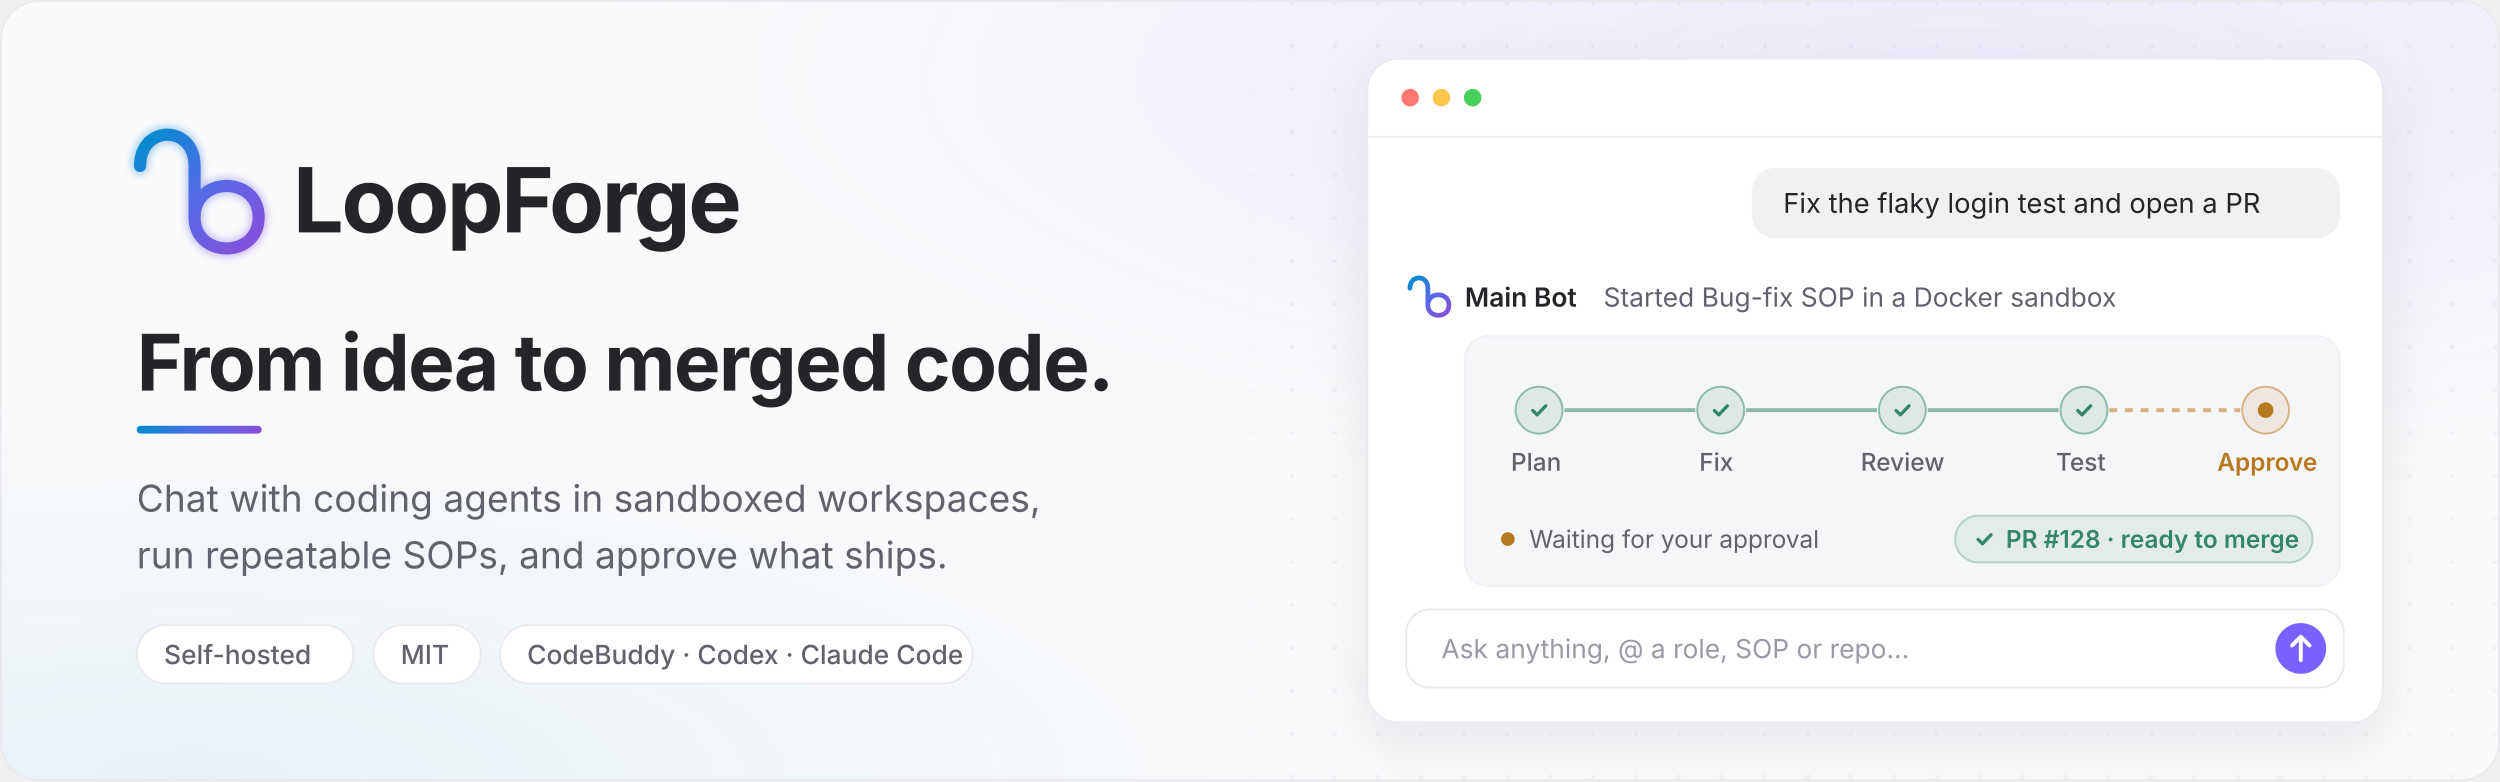
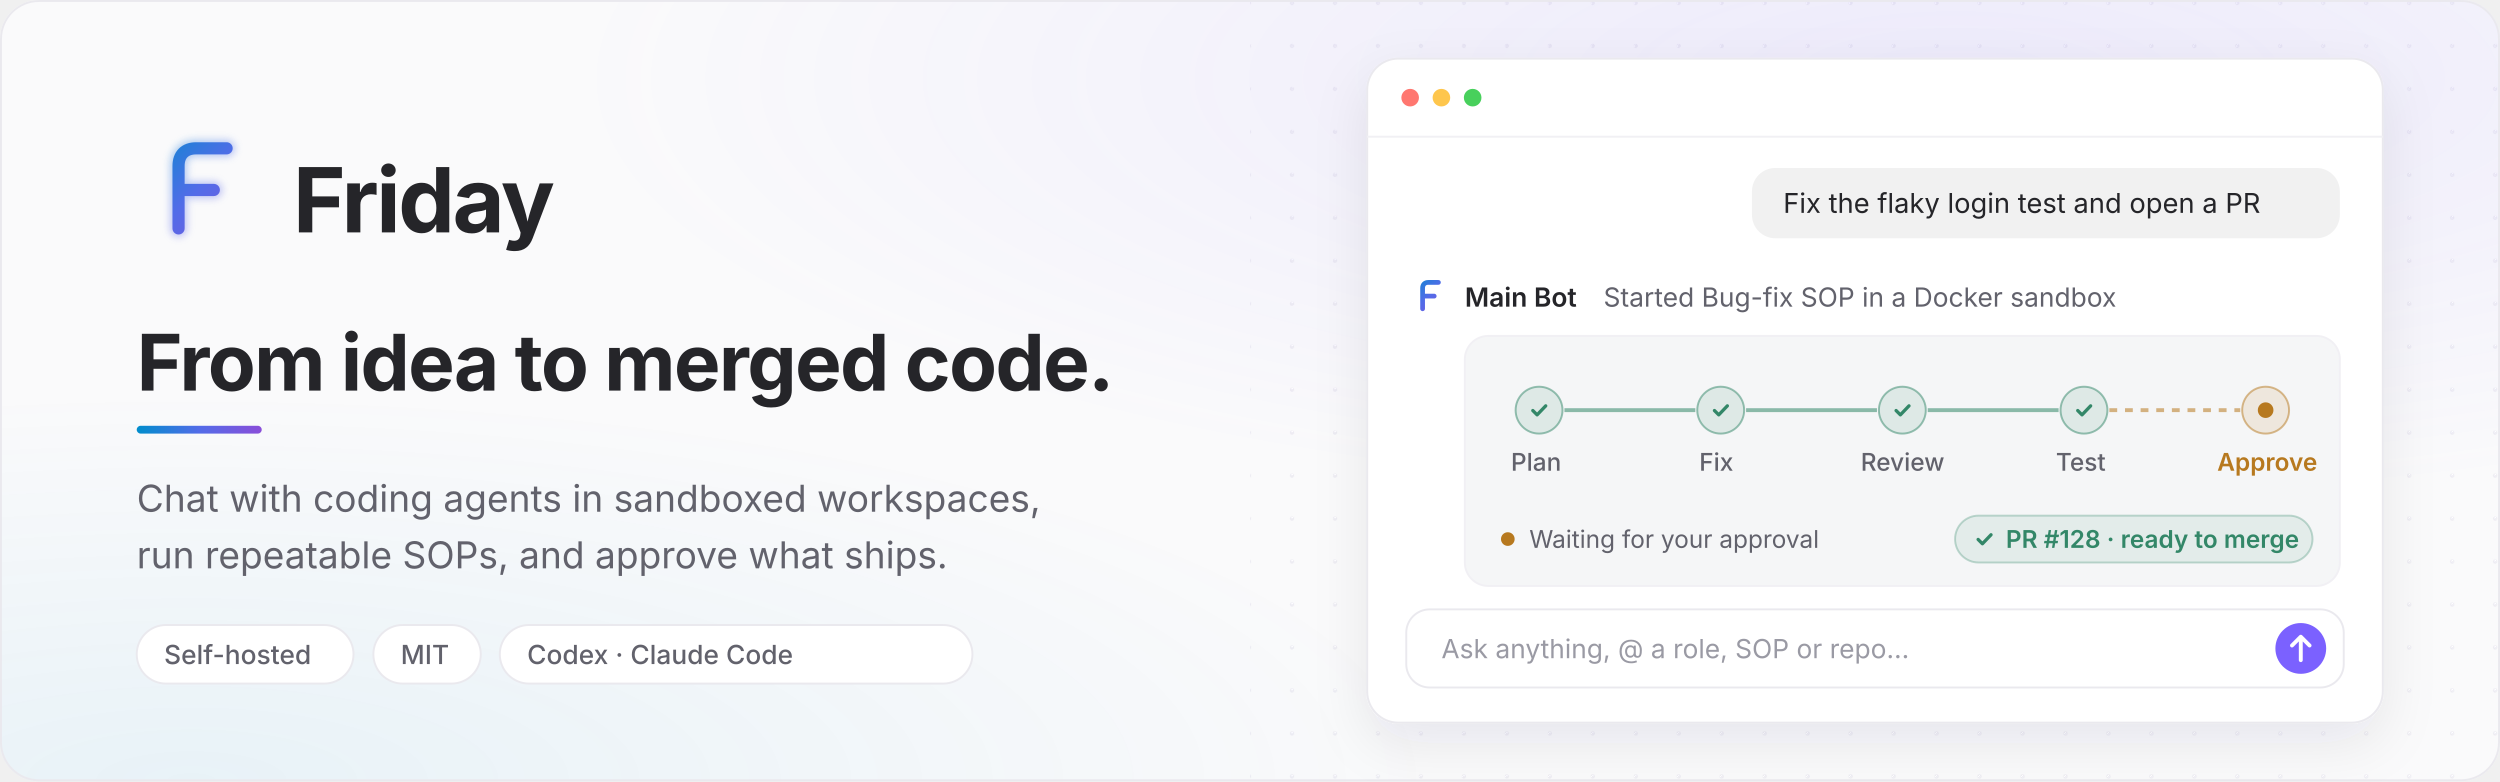
<svg xmlns="http://www.w3.org/2000/svg" width="1280" height="400" viewBox="0 0 1280 400" role="img" aria-labelledby="title">
  <defs>
    <linearGradient id="mark" x1="19" y1="20" x2="93" y2="93" gradientUnits="userSpaceOnUse">
      <stop stop-color="#008dcc" />
      <stop offset=".48" stop-color="#526ce8" />
      <stop offset="1" stop-color="#8a4ed9" />
    </linearGradient>
    <linearGradient id="ink" x1="0" x2="1">
      <stop stop-color="#008dcc" />
      <stop offset=".5" stop-color="#526ce8" />
      <stop offset="1" stop-color="#8a4ed9" />
    </linearGradient>
    <radialGradient id="g1" cx="0.78" cy="0.1" r="0.55">
      <stop stop-color="#7b61ff" stop-opacity=".10" />
      <stop offset="1" stop-color="#7b61ff" stop-opacity="0" />
    </radialGradient>
    <radialGradient id="g2" cx="0.08" cy="1" r="0.5">
      <stop stop-color="#008dcc" stop-opacity=".07" />
      <stop offset="1" stop-color="#008dcc" stop-opacity="0" />
    </radialGradient>
    <pattern id="dots" width="22" height="22" patternUnits="userSpaceOnUse">
      <circle cx="1.5" cy="1.5" r="1.1" fill="#ecebf1" />
    </pattern>
    <filter id="shadow" x="-10%" y="-10%" width="120%" height="130%">
      <feDropShadow dx="0" dy="10" stdDeviation="14" flood-color="#1b1540" flood-opacity=".08" />
    </filter>
    <filter id="blur" x="-60%" y="-60%" width="220%" height="220%">
      <feGaussianBlur stdDeviation="2.4" />
    </filter>
    <clipPath id="frame">
      <rect width="1280" height="400" rx="20" />
    </clipPath>
  </defs>
  <g clip-path="url(#frame)">
    <rect width="1280" height="400" fill="#fafafb" />
    <rect x="640" width="640" height="400" fill="url(#dots)" opacity=".9" />
    <rect width="1280" height="400" fill="url(#g1)" />
    <rect width="1280" height="400" fill="url(#g2)" />
  </g>
  <rect x=".5" y=".5" width="1279" height="399" rx="19.5" fill="none" stroke="#eae9ee" />
  <g font-family="Inter, -apple-system, BlinkMacSystemFont, 'Segoe UI', 'PingFang SC', 'Noto Sans SC', 'Microsoft YaHei', sans-serif">
    <g transform="translate(66 62) scale(.82) translate(-12 -12)">
-       <path d="M53 72 C53 59 63 52.5 73 52.5 C83 52.5 93 59 93 72 C93 85 83 91.5 73 91.5 C63 91.5 53 85 53 72 C53 66.667 53 61.333 53 56 C53 50.667 53 45.333 53 40 C53 27 44.5 20.5 36 20.5 C27.5 20.5 19 27 19 40" stroke="url(#mark)" stroke-width="11" stroke-linecap="round" fill="none" opacity=".35" filter="url(#blur)" />
-       <path d="M53 72 C53 59 63 52.5 73 52.5 C83 52.5 93 59 93 72 C93 85 83 91.5 73 91.5 C63 91.5 53 85 53 72 C53 66.667 53 61.333 53 56 C53 50.667 53 45.333 53 40 C53 27 44.5 20.5 36 20.5 C27.5 20.5 19 27 19 40" stroke="url(#mark)" stroke-width="7.6" stroke-linecap="round" stroke-linejoin="round" fill="none" />
+       <path d="M43 79 V40 C43 33 47 29 54 29 H73 M43 55 H65" stroke="url(#mark)" stroke-width="11" stroke-linecap="round" fill="none" opacity=".35" filter="url(#blur)" />
+       <path d="M43 79 V40 C43 33 47 29 54 29 H73 M43 55 H65" stroke="url(#mark)" stroke-width="7.6" stroke-linecap="round" stroke-linejoin="round" fill="none" />
    </g>
-     <text x="150" y="119" fill="#252529" font-size="46" font-weight="700" letter-spacing="-1.2">LoopForge</text>
+     <text x="150" y="119" fill="#252529" font-size="46" font-weight="700" letter-spacing="-1.2">Friday</text>
    <text x="70" y="200" fill="#252529" font-size="40" font-weight="650" letter-spacing="-.8">From idea to merged code.</text>
    <rect x="70" y="218" width="64" height="4" rx="2" fill="url(#ink)" />
    <text x="70" y="262" fill="#62626c" font-size="19">Chat with coding agents in sandboxed workspaces,</text>
    <text x="70" y="291" fill="#62626c" font-size="19">run repeatable SOPs, and approve what ships.</text>
    <rect x="70" y="320" width="111" height="30" rx="15" fill="#ffffff" stroke="#eae9ee" />
    <text x="84" y="340" fill="#62626c" font-size="13.5" font-weight="500">Self-hosted</text>
    <rect x="191.16" y="320" width="55" height="30" rx="15" fill="#ffffff" stroke="#eae9ee" />
    <text x="205.16" y="340" fill="#62626c" font-size="13.5" font-weight="500">MIT</text>
    <rect x="255.89" y="320" width="242" height="30" rx="15" fill="#ffffff" stroke="#eae9ee" />
-     <text x="269.89" y="340" fill="#62626c" font-size="13.5" font-weight="500">CodeBuddy · Codex · Claude Code</text>
+     <text x="269.89" y="340" fill="#62626c" font-size="13.5" font-weight="500">Codex · Claude Code</text>
    <g filter="url(#shadow)">
      <rect x="700" y="30" width="520" height="340" rx="16" fill="#ffffff" stroke="#eae9ee" />
    </g>
    <circle cx="722" cy="50" r="4.5" fill="#ff5f57" opacity=".85" />
    <circle cx="738" cy="50" r="4.5" fill="#febc2e" opacity=".85" />
    <circle cx="754" cy="50" r="4.5" fill="#28c840" opacity=".85" />
    <path d="M700 70h520" stroke="#f1f0f4" />
    <rect x="897" y="86" width="301" height="36" rx="12" fill="#f1f1f1" />
    <text x="913" y="109" fill="#252529" font-size="14">Fix the flaky login test and open a PR</text>
    <g transform="translate(720 140) scale(.27) translate(-12 -12)">
-       <path d="M53 72 C53 59 63 52.5 73 52.5 C83 52.5 93 59 93 72 C93 85 83 91.5 73 91.5 C63 91.5 53 85 53 72 C53 66.667 53 61.333 53 56 C53 50.667 53 45.333 53 40 C53 27 44.5 20.5 36 20.5 C27.5 20.5 19 27 19 40" stroke="url(#mark)" stroke-width="9" stroke-linecap="round" fill="none" />
+       <path d="M43 79 V40 C43 33 47 29 54 29 H73 M43 55 H65" stroke="url(#mark)" stroke-width="9" stroke-linecap="round" fill="none" />
    </g>
    <text x="750" y="157" fill="#252529" font-size="13.5" font-weight="600">Main Bot</text>
    <text x="821" y="157" fill="#62626c" font-size="13.5">Started Bug-fix SOP in a Docker sandbox</text>
    <rect x="750" y="172" width="448" height="128" rx="12" fill="#f5f6f7" stroke="#f1f0f4" />
    <path d="M801.0 210H868.0" stroke="#338768" stroke-opacity=".55" stroke-width="2" />
    <path d="M894.0 210H961.0" stroke="#338768" stroke-opacity=".55" stroke-width="2" />
    <path d="M987.0 210H1054.0" stroke="#338768" stroke-opacity=".55" stroke-width="2" />
    <path d="M1080.0 210H1147.0" stroke="#b7791f" stroke-opacity=".55" stroke-width="2" stroke-dasharray="4 4" />
    <circle cx="788.0" cy="210" r="12" fill="#338768" fill-opacity=".12" stroke="#338768" stroke-opacity=".5" />
    <path d="M784.8 210.2l2.2 2.2 4.4-4.6" fill="none" stroke="#338768" stroke-width="1.7" stroke-linecap="round" stroke-linejoin="round" />
    <text x="773.6" y="241" fill="#62626c" font-size="12.5" font-weight="500">Plan</text>
    <circle cx="881.0" cy="210" r="12" fill="#338768" fill-opacity=".12" stroke="#338768" stroke-opacity=".5" />
    <path d="M877.8 210.2l2.2 2.2 4.4-4.6" fill="none" stroke="#338768" stroke-width="1.7" stroke-linecap="round" stroke-linejoin="round" />
    <text x="870.0" y="241" fill="#62626c" font-size="12.5" font-weight="500">Fix</text>
    <circle cx="974.0" cy="210" r="12" fill="#338768" fill-opacity=".12" stroke="#338768" stroke-opacity=".5" />
    <path d="M970.8 210.2l2.2 2.2 4.4-4.6" fill="none" stroke="#338768" stroke-width="1.7" stroke-linecap="round" stroke-linejoin="round" />
    <text x="952.7" y="241" fill="#62626c" font-size="12.5" font-weight="500">Review</text>
    <circle cx="1067.0" cy="210" r="12" fill="#338768" fill-opacity=".12" stroke="#338768" stroke-opacity=".5" />
    <path d="M1063.8 210.2l2.2 2.2 4.4-4.6" fill="none" stroke="#338768" stroke-width="1.7" stroke-linecap="round" stroke-linejoin="round" />
    <text x="1052.6" y="241" fill="#62626c" font-size="12.5" font-weight="500">Test</text>
    <circle cx="1160.0" cy="210" r="12" fill="#b7791f" fill-opacity=".12" stroke="#b7791f" stroke-opacity=".5" />
    <circle cx="1160.0" cy="210" r="4" fill="#b7791f" />
    <text x="1135.2" y="241" fill="#b7791f" font-size="12.5" font-weight="600">Approve</text>
    <circle cx="772" cy="276" r="3.5" fill="#b7791f" />
    <text x="783" y="280.5" fill="#62626c" font-size="12.5">Waiting for your approval</text>
    <rect x="1001" y="264" width="183" height="24" rx="12" fill="#338768" fill-opacity=".09" stroke="#338768" stroke-opacity=".3" />
    <path d="M1012.8 276.2l2.2 2.2 4.4-4.6" fill="none" stroke="#338768" stroke-width="1.7" stroke-linecap="round" stroke-linejoin="round" />
    <text x="1027" y="280.5" fill="#338768" font-size="12.5" font-weight="600">PR #128 · ready to merge</text>
    <rect x="720" y="312" width="480" height="40" rx="12" fill="#ffffff" stroke="#eae9ee" />
    <text x="738" y="337" fill="#9a9aa4" font-size="13.5">Ask anything, @ a role, SOP or repo…</text>
    <circle cx="1178" cy="332" r="13" fill="#7b61ff" />
    <path d="M1178 338v-12m-4.5 4.5 4.5-4.5 4.5 4.5" fill="none" stroke="#ffffff" stroke-width="2" stroke-linecap="round" stroke-linejoin="round" />
  </g>
</svg>
